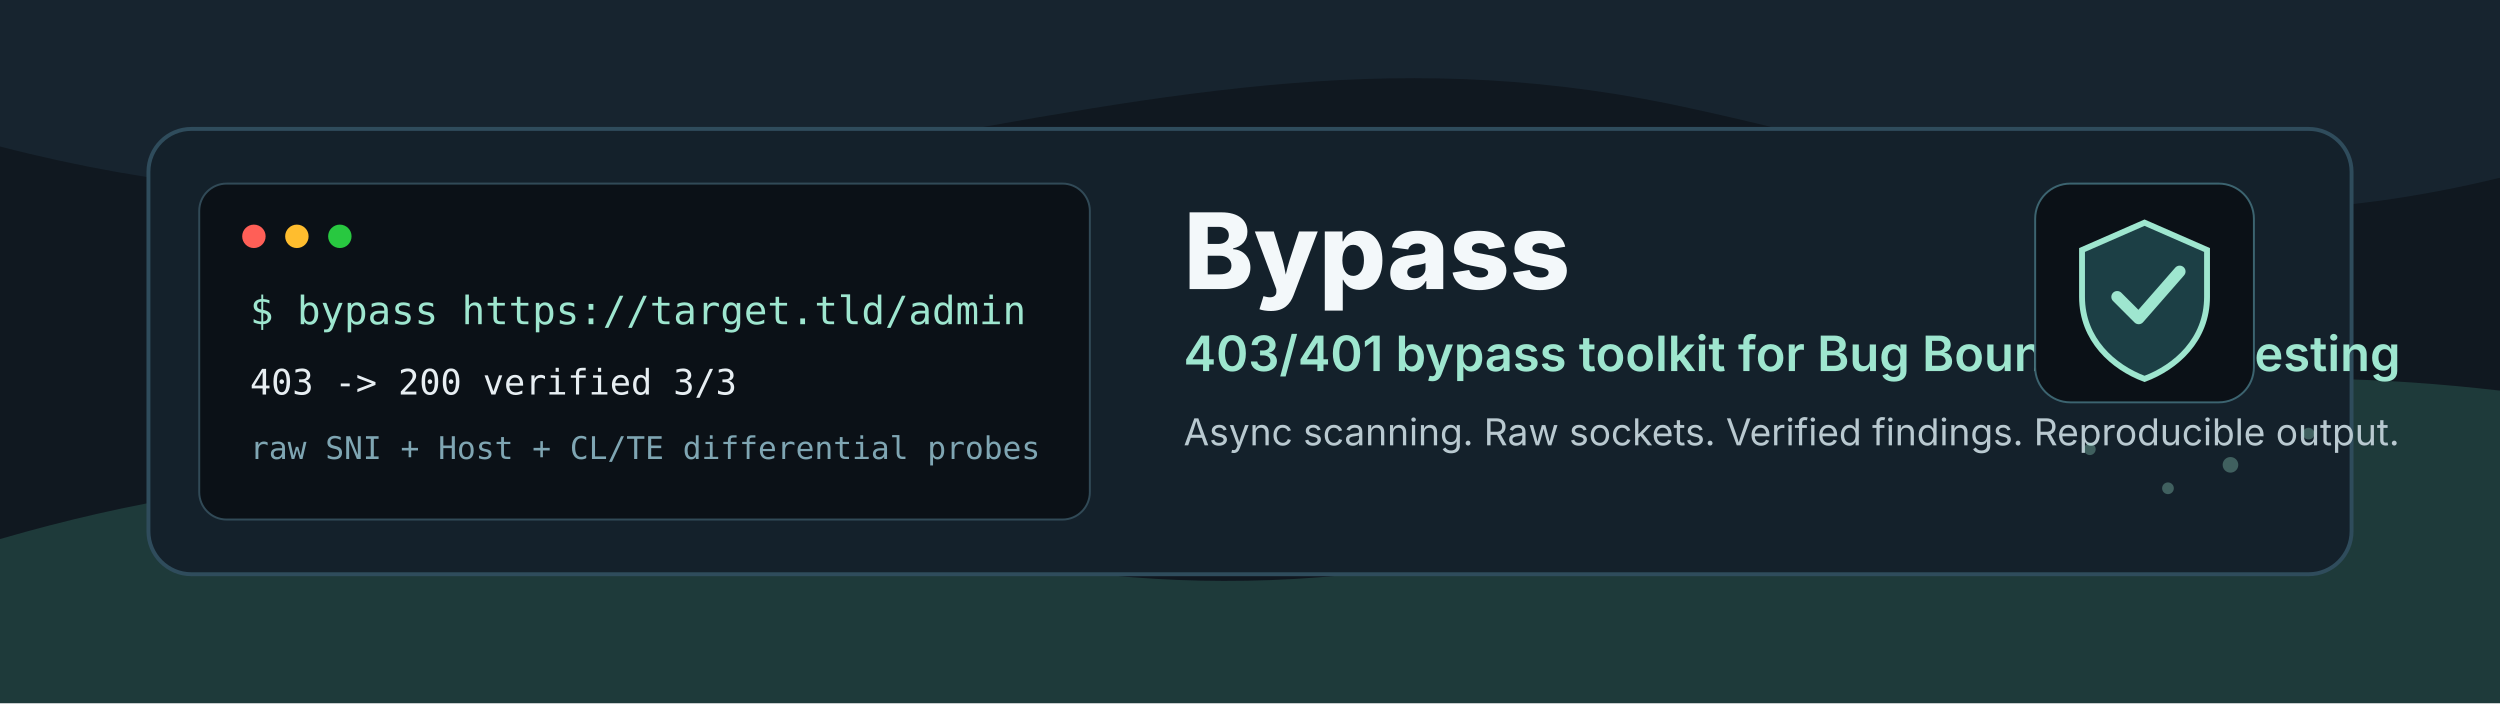
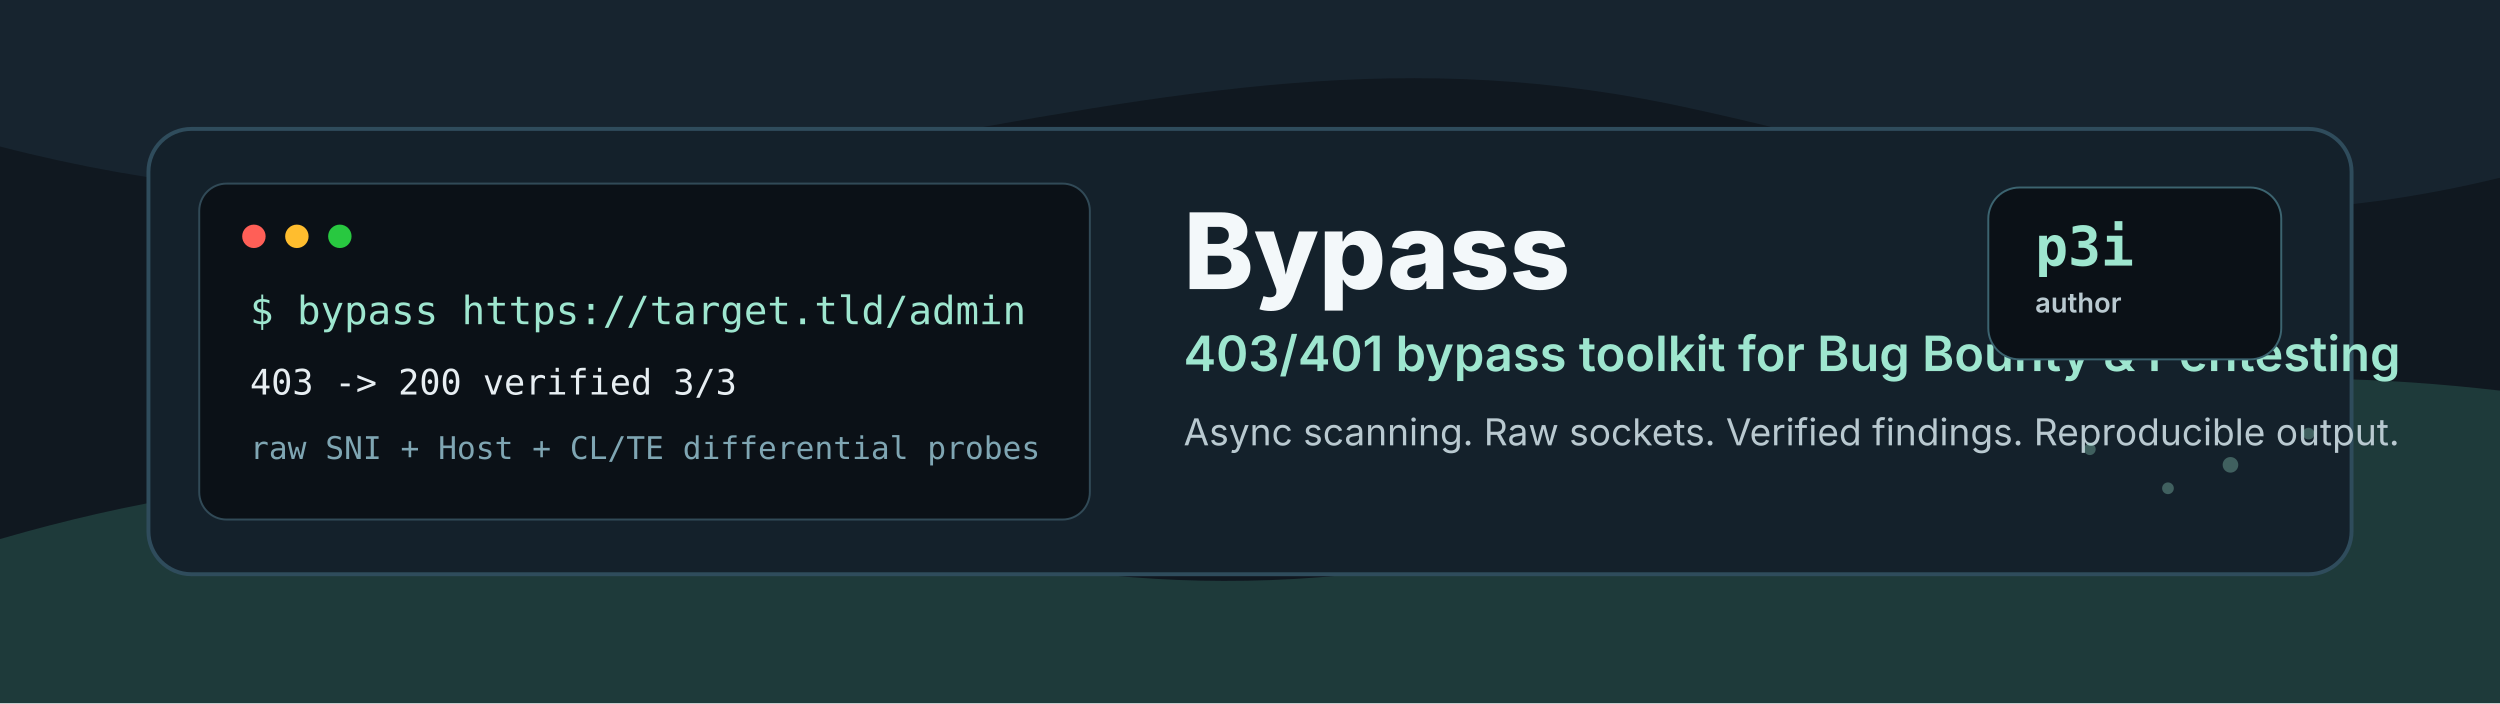
<svg xmlns="http://www.w3.org/2000/svg" width="1280" height="360" viewBox="0 0 1280 360" fill="none" role="img" aria-labelledby="title desc">
  <rect width="1280" height="360" fill="#101820" />
  <path d="M0 276C138 236 238 240 365 261C516 286 596 315 761 284C930 252 1029 171 1280 200V360H0V276Z" fill="#1E3A3A" />
  <path d="M0 75C162 117 307 100 448 75C603 47 721 23 868 56C1014 88 1111 132 1280 91V0H0V75Z" fill="#17242F" />
  <rect x="76" y="66" width="1128" height="228" rx="22" fill="#14212B" stroke="#2F4C5C" stroke-width="2" />
  <rect x="102" y="94" width="456" height="172" rx="14" fill="#0B1117" stroke="#314A57" />
  <circle cx="130" cy="121" r="6" fill="#FF5F57" />
  <circle cx="152" cy="121" r="6" fill="#FFBD2E" />
  <circle cx="174" cy="121" r="6" fill="#28C840" />
  <text x="128" y="166" fill="#9EE6CF" font-family="ui-monospace, SFMono-Regular, Menlo, Consolas, monospace" font-size="20">$ bypass https://target.tld/admin</text>
  <text x="128" y="202" fill="#E7EEF2" font-family="ui-monospace, SFMono-Regular, Menlo, Consolas, monospace" font-size="18">403 -&gt; 200  verified 3/3</text>
  <text x="128" y="235" fill="#7FA6B3" font-family="ui-monospace, SFMono-Regular, Menlo, Consolas, monospace" font-size="16">raw SNI + Host + CL/TE differential probes</text>
  <text x="606" y="148" fill="#F3F8FA" font-family="Inter, ui-sans-serif, system-ui, -apple-system, BlinkMacSystemFont, Segoe UI, sans-serif" font-size="54" font-weight="800">Bypass</text>
  <text x="606" y="190" fill="#9EE6CF" font-family="Inter, ui-sans-serif, system-ui, -apple-system, BlinkMacSystemFont, Segoe UI, sans-serif" font-size="25" font-weight="600">403/401 bypass toolkit for Bug Bounty &amp; Pentesting</text>
  <text x="606" y="228" fill="#B9C9D0" font-family="Inter, ui-sans-serif, system-ui, -apple-system, BlinkMacSystemFont, Segoe UI, sans-serif" font-size="19">Async scanning. Raw sockets. Verified findings. Reproducible output.</text>
-   <g transform="translate(1042 94)">
-     <rect width="112" height="112" rx="18" fill="#0B1117" stroke="#3C6470" />
-     <path d="M56 20L88 34V58C88 80 72 94 56 100C40 94 24 80 24 58V34L56 20Z" fill="#1C3F45" stroke="#9EE6CF" stroke-width="3" />
-     <path d="M42 58L53 69L74 45" stroke="#9EE6CF" stroke-width="6" stroke-linecap="round" stroke-linejoin="round" />
+   <g transform="translate(1018 96)">
+     <rect width="150" height="88" rx="16" fill="#0B1117" stroke="#3C6470" />
+     <text x="24" y="40" fill="#9EE6CF" font-family="ui-monospace, SFMono-Regular, Menlo, Consolas, monospace" font-size="28" font-weight="800">p3i</text>
+     <text x="24" y="64" fill="#B9C9D0" font-family="Inter, ui-sans-serif, system-ui, -apple-system, BlinkMacSystemFont, Segoe UI, sans-serif" font-size="14" font-weight="600">author</text>
  </g>
  <g fill="#9EE6CF" opacity="0.32">
    <circle cx="1142" cy="238" r="4" />
    <circle cx="1110" cy="250" r="3" />
    <circle cx="1070" cy="230" r="3" />
    <circle cx="1182" cy="222" r="3" />
  </g>
</svg>
